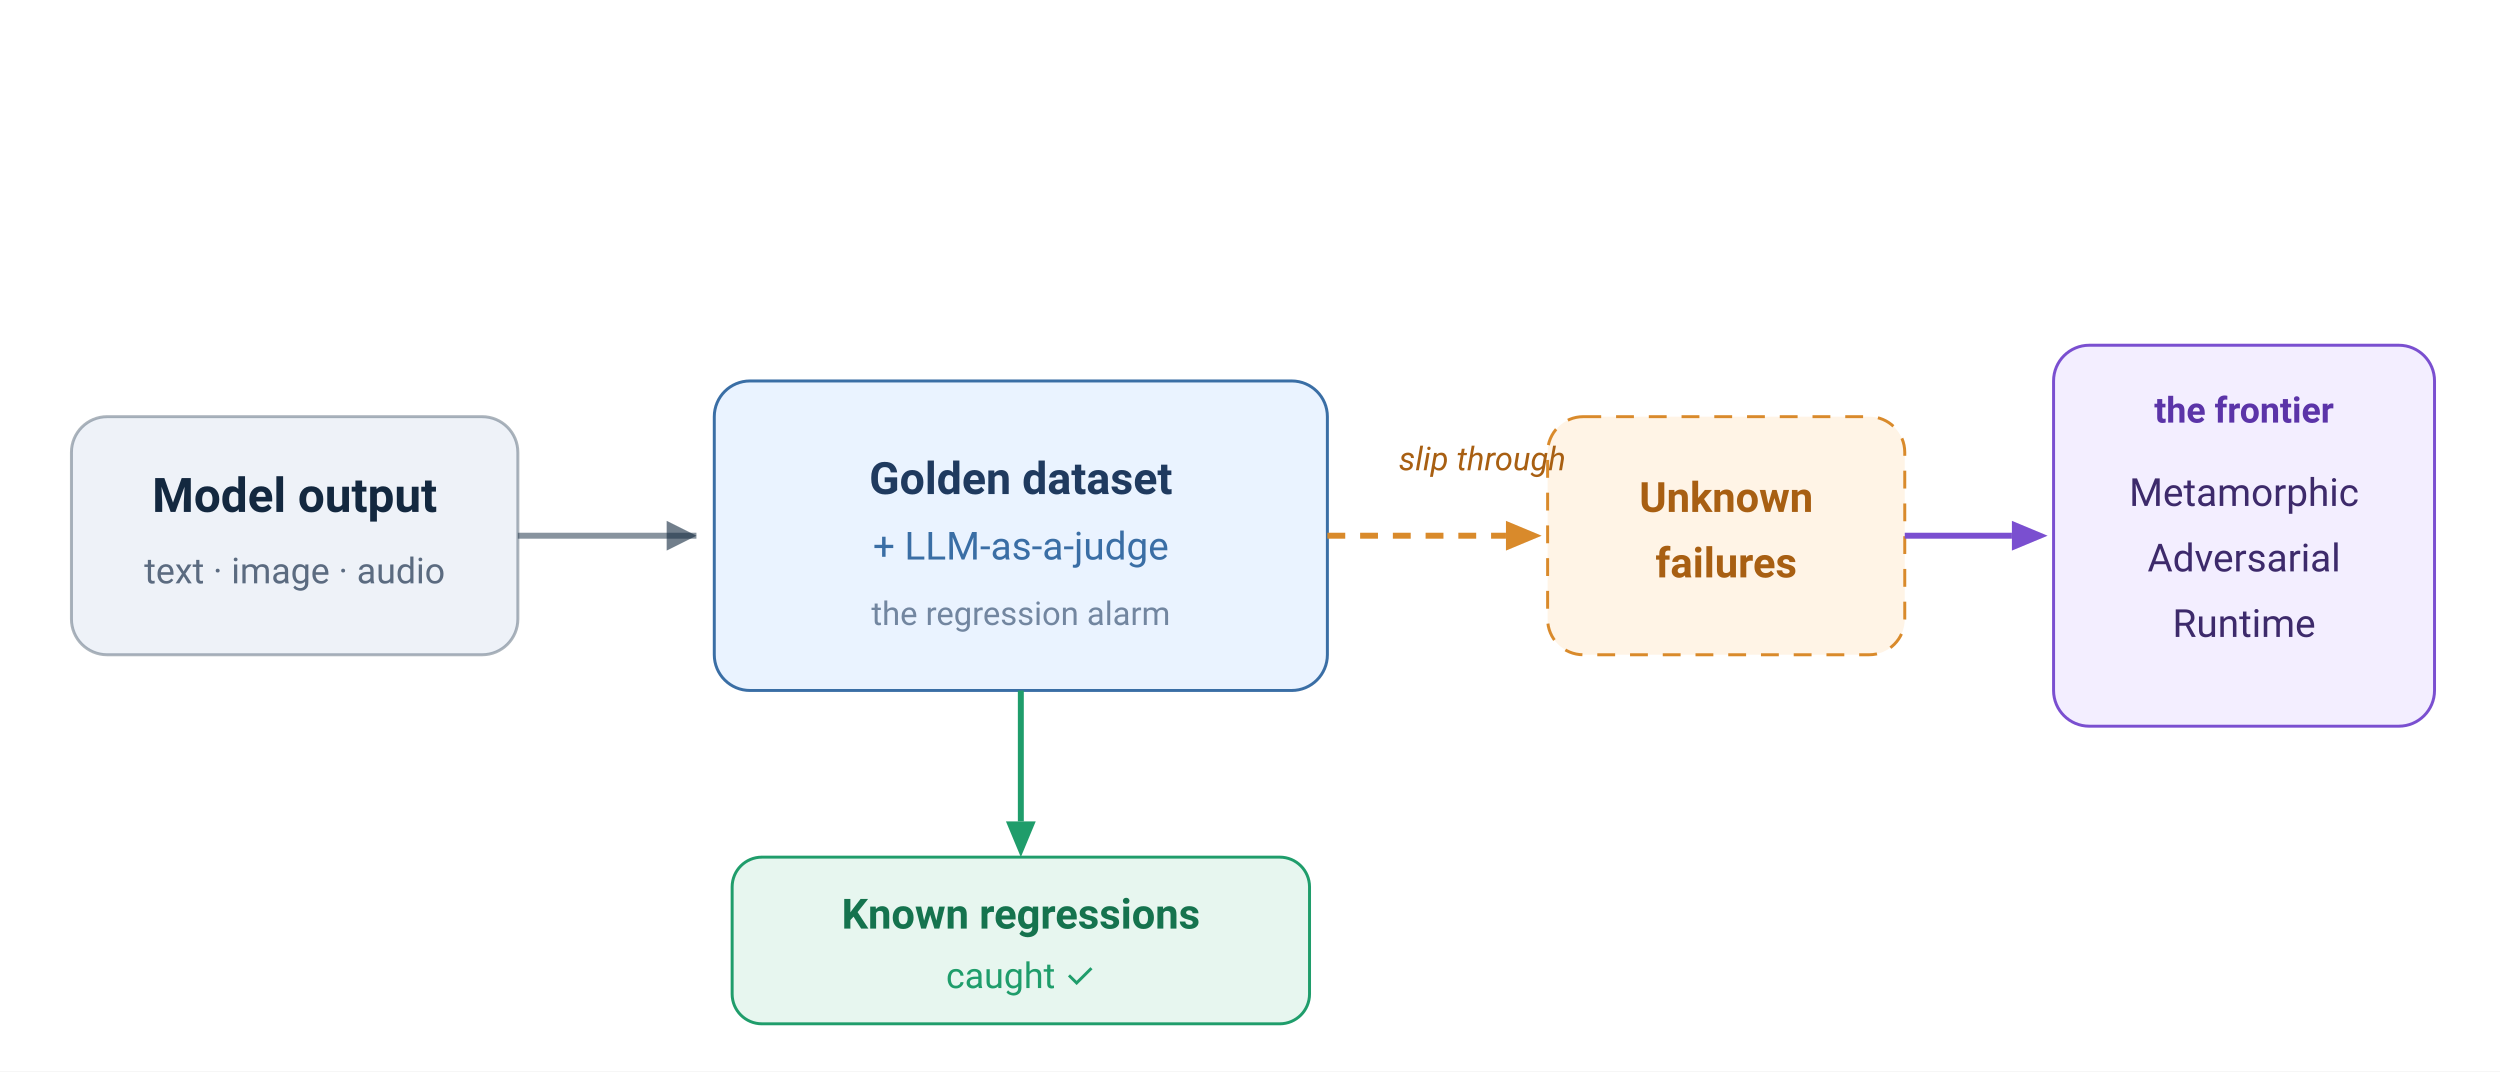
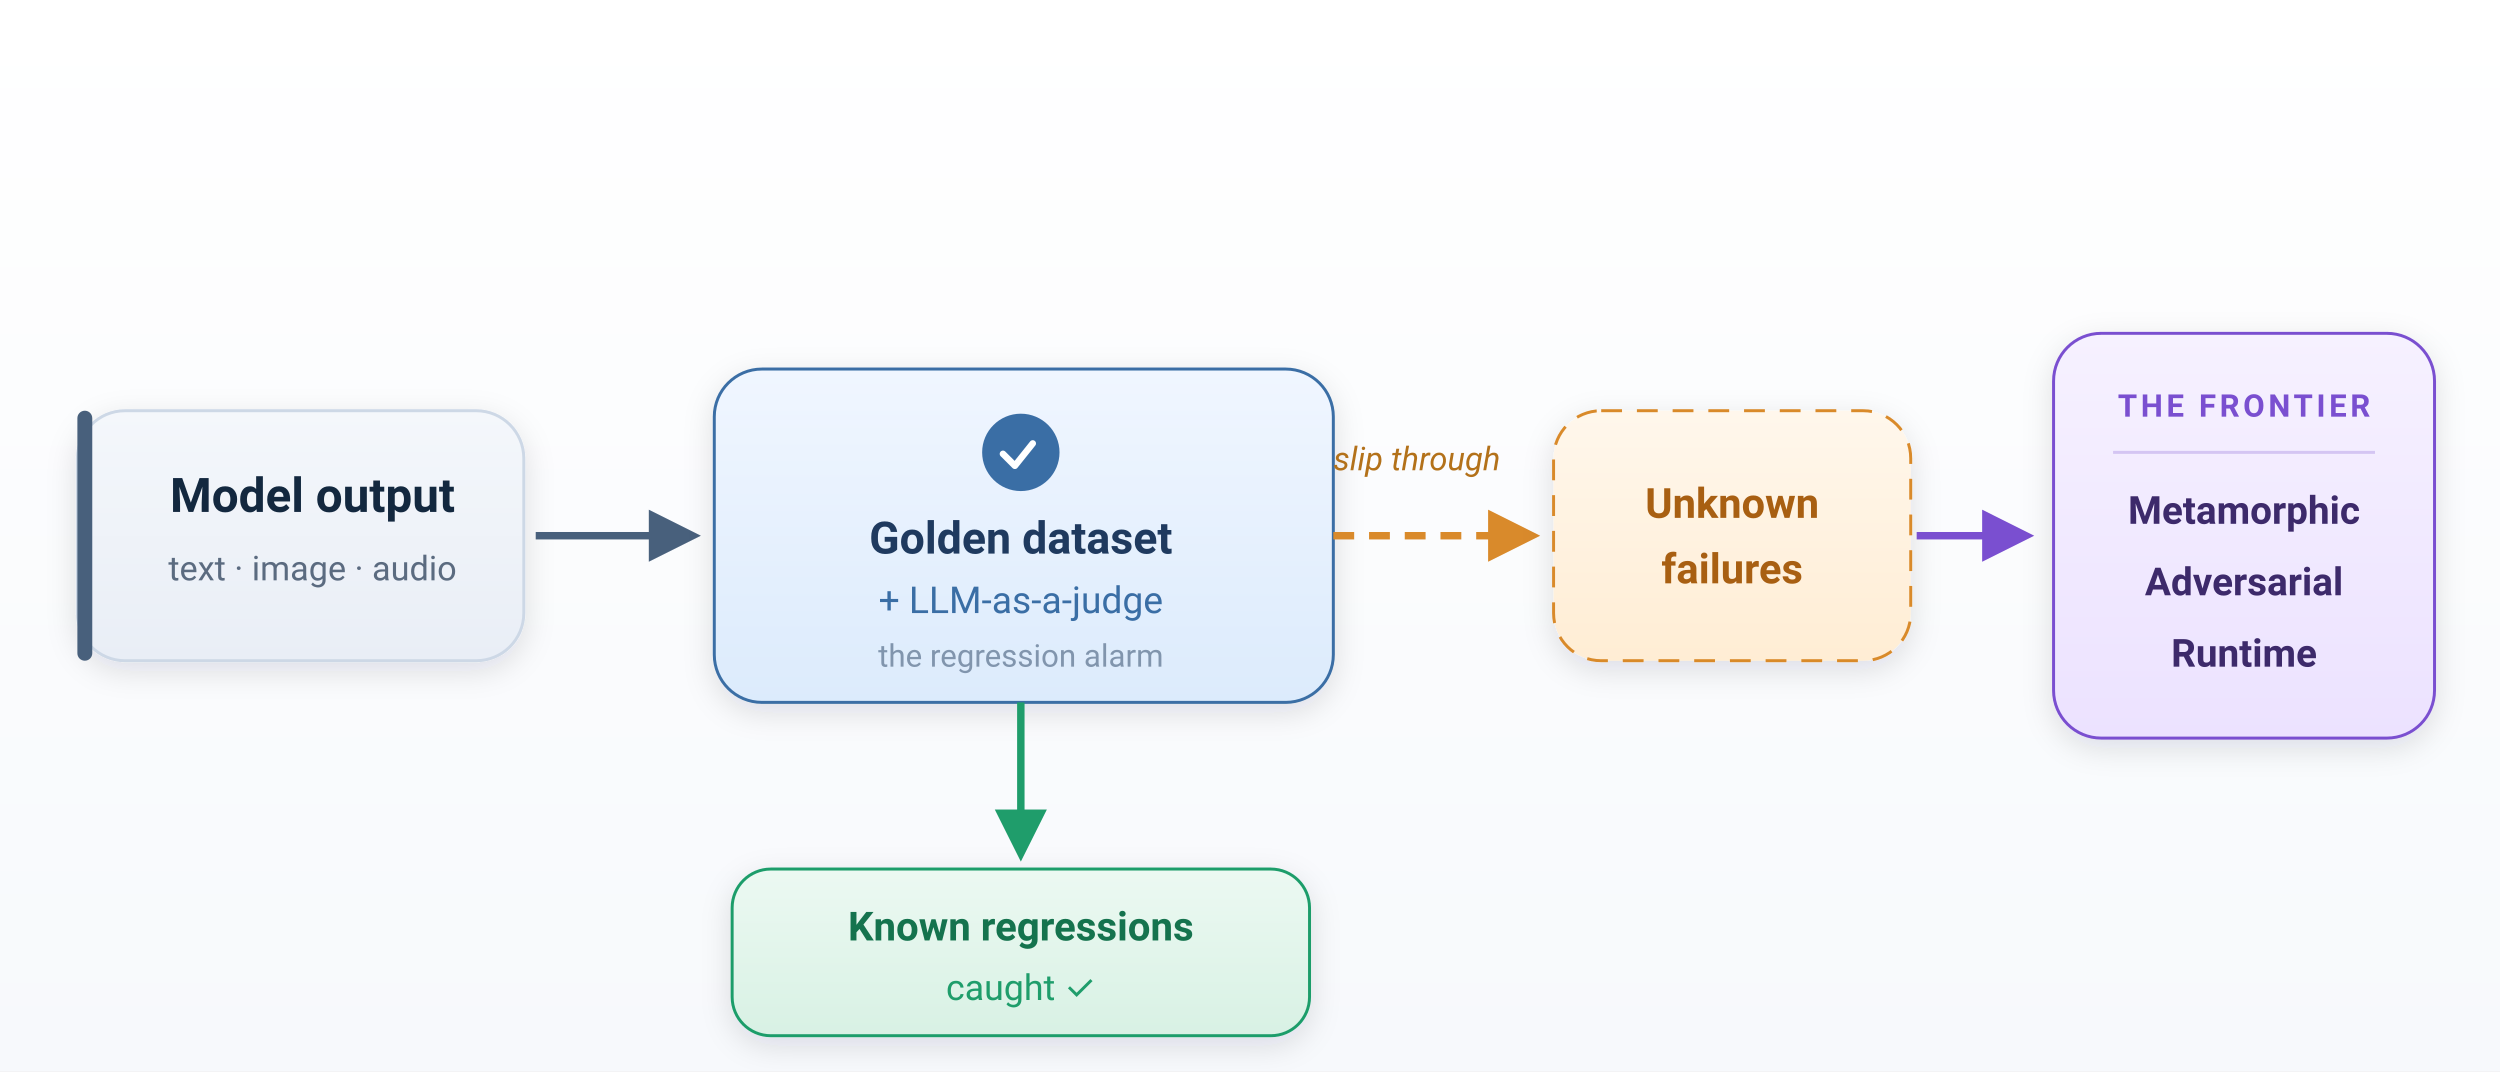
- <svg xmlns="http://www.w3.org/2000/svg" viewBox="0 0 840 360" role="img" font-family="-apple-system,Segoe UI,Roboto,Helvetica,Arial,sans-serif" aria-label="Model output passes through a golden-dataset filter: known regressions are caught, unknown failures slip through to metamorphic, adversarial, and runtime methods">
-   <rect width="840" height="360" fill="#ffffff" />
-   <rect x="24" y="140" width="150" height="80" rx="12" fill="#eef2f8" stroke="#13283f" stroke-opacity="0.35" />
-   <text x="99" y="172" text-anchor="middle" font-size="16" font-weight="600" fill="#13283f">Model output</text>
-   <text x="99" y="196" text-anchor="middle" font-size="12" fill="#5b6b80">text · image · audio</text>
-   <line x1="174" y1="180" x2="234" y2="180" stroke="#13283f" stroke-opacity="0.5" stroke-width="2" />
-   <polygon points="234,180 224,175 224,185" fill="#13283f" fill-opacity="0.6" />
-   <rect x="240" y="128" width="206" height="104" rx="12" fill="#eaf3ff" stroke="#3a6ea5" />
-   <text x="343" y="166" text-anchor="middle" font-size="15" font-weight="700" fill="#1f3a5f">Golden dataset</text>
-   <text x="343" y="188" text-anchor="middle" font-size="13" fill="#3a6ea5">+ LLM-as-a-judge</text>
-   <text x="343" y="210" text-anchor="middle" font-size="11" fill="#7286a0">the regression alarm</text>
-   <line x1="343" y1="232" x2="343" y2="276" stroke="#1f9d6b" stroke-width="2" />
-   <polygon points="343,288 338,276 348,276" fill="#1f9d6b" />
-   <rect x="246" y="288" width="194" height="56" rx="10" fill="#e7f6ef" stroke="#1f9d6b" />
-   <text x="343" y="312" text-anchor="middle" font-size="14" font-weight="600" fill="#15734e">Known regressions</text>
-   <text x="343" y="332" text-anchor="middle" font-size="12" fill="#1f9d6b">caught ✓</text>
-   <line x1="446" y1="180" x2="506" y2="180" stroke="#d98a2b" stroke-width="2" stroke-dasharray="6 5" />
-   <polygon points="518,180 506,175 506,185" fill="#d98a2b" />
-   <rect x="520" y="140" width="120" height="80" rx="12" fill="#fff4e6" stroke="#d98a2b" stroke-dasharray="6 5" />
-   <text x="580" y="172" text-anchor="middle" font-size="14" font-weight="700" fill="#a85f12">Unknown</text>
-   <text x="580" y="194" text-anchor="middle" font-size="14" font-weight="700" fill="#a85f12">failures</text>
-   <line x1="640" y1="180" x2="676" y2="180" stroke="#7a4fd0" stroke-width="2" />
-   <polygon points="688,180 676,175 676,185" fill="#7a4fd0" />
-   <rect x="690" y="116" width="128" height="128" rx="12" fill="#f3eeff" stroke="#7a4fd0" />
-   <text x="754" y="142" text-anchor="middle" font-size="12" font-weight="700" fill="#5b34a8">the frontier</text>
-   <text x="754" y="170" text-anchor="middle" font-size="13" fill="#3d2a6b">Metamorphic</text>
-   <text x="754" y="192" text-anchor="middle" font-size="13" fill="#3d2a6b">Adversarial</text>
-   <text x="754" y="214" text-anchor="middle" font-size="13" fill="#3d2a6b">Runtime</text>
-   <text x="470" y="158" font-size="11" fill="#a85f12" font-style="italic">slip through</text>
+ <svg xmlns="http://www.w3.org/2000/svg" viewBox="0 0 840 360" role="img" font-family="Montserrat,-apple-system,Segoe UI,Roboto,Helvetica,Arial,sans-serif" aria-label="Model output passes through a golden-dataset filter: known regressions are caught, unknown failures slip through to metamorphic, adversarial, and runtime methods">
+   <defs>
+     <linearGradient id="f1-bg" x1="0" y1="0" x2="0" y2="1">
+       <stop offset="0" stop-color="#ffffff" />
+       <stop offset="1" stop-color="#f7f9fc" />
+     </linearGradient>
+     <linearGradient id="f1-neutral" x1="0" y1="0" x2="0" y2="1">
+       <stop offset="0" stop-color="#f4f7fb" />
+       <stop offset="1" stop-color="#e9eef6" />
+     </linearGradient>
+     <linearGradient id="f1-blue" x1="0" y1="0" x2="0" y2="1">
+       <stop offset="0" stop-color="#f0f6ff" />
+       <stop offset="1" stop-color="#dcebfc" />
+     </linearGradient>
+     <linearGradient id="f1-green" x1="0" y1="0" x2="0" y2="1">
+       <stop offset="0" stop-color="#ecf9f2" />
+       <stop offset="1" stop-color="#d8f1e4" />
+     </linearGradient>
+     <linearGradient id="f1-amber" x1="0" y1="0" x2="0" y2="1">
+       <stop offset="0" stop-color="#fff7ec" />
+       <stop offset="1" stop-color="#ffedd4" />
+     </linearGradient>
+     <linearGradient id="f1-purple" x1="0" y1="0" x2="0" y2="1">
+       <stop offset="0" stop-color="#f6f1ff" />
+       <stop offset="1" stop-color="#ece2ff" />
+     </linearGradient>
+     <filter id="f1-shadow" x="-20%" y="-20%" width="140%" height="160%">
+       <feDropShadow dx="0" dy="3" stdDeviation="5" flood-color="#13283f" flood-opacity="0.12" />
+     </filter>
+     <marker id="f1-arrow-ink" viewBox="0 0 10 10" refX="8" refY="5" markerWidth="7" markerHeight="7" orient="auto-start-reverse">
+       <path d="M0 0L10 5L0 10z" fill="#48607c" />
+     </marker>
+     <marker id="f1-arrow-green" viewBox="0 0 10 10" refX="8" refY="5" markerWidth="7" markerHeight="7" orient="auto-start-reverse">
+       <path d="M0 0L10 5L0 10z" fill="#1f9d6b" />
+     </marker>
+     <marker id="f1-arrow-amber" viewBox="0 0 10 10" refX="8" refY="5" markerWidth="7" markerHeight="7" orient="auto-start-reverse">
+       <path d="M0 0L10 5L0 10z" fill="#d98a2b" />
+     </marker>
+     <marker id="f1-arrow-purple" viewBox="0 0 10 10" refX="8" refY="5" markerWidth="7" markerHeight="7" orient="auto-start-reverse">
+       <path d="M0 0L10 5L0 10z" fill="#7a4fd0" />
+     </marker>
+   </defs>
+   <rect width="840" height="360" fill="url(#f1-bg)" />
+   <g filter="url(#f1-shadow)">
+     <rect x="26" y="138" width="150" height="84" rx="16" fill="url(#f1-neutral)" stroke="#cdd8e6" />
+   </g>
+   <rect x="26" y="138" width="5" height="84" rx="2.5" fill="#48607c" />
+   <text x="105" y="172" text-anchor="middle" font-size="16" font-weight="700" fill="#13283f">Model output</text>
+   <text x="105" y="195" text-anchor="middle" font-size="11.5" fill="#5b6b80">text · image · audio</text>
+   <line x1="180" y1="180" x2="232" y2="180" stroke="#48607c" stroke-width="2.5" marker-end="url(#f1-arrow-ink)" />
+   <g filter="url(#f1-shadow)">
+     <rect x="240" y="124" width="208" height="112" rx="16" fill="url(#f1-blue)" stroke="#3a6ea5" />
+   </g>
+   <circle cx="343" cy="152" r="13" fill="#3a6ea5" />
+   <path d="M337 152.5l4 4 6-7.5" fill="none" stroke="#fff" stroke-width="2.2" stroke-linecap="round" stroke-linejoin="round" />
+   <text x="343" y="186" text-anchor="middle" font-size="15" font-weight="700" fill="#1f3a5f">Golden dataset</text>
+   <text x="343" y="206" text-anchor="middle" font-size="12.5" fill="#3a6ea5">+ LLM-as-a-judge</text>
+   <text x="343" y="224" text-anchor="middle" font-size="10.5" fill="#8195ad">the regression alarm</text>
+   <line x1="343" y1="236" x2="343" y2="286" stroke="#1f9d6b" stroke-width="2.5" marker-end="url(#f1-arrow-green)" />
+   <g filter="url(#f1-shadow)">
+     <rect x="246" y="292" width="194" height="56" rx="13" fill="url(#f1-green)" stroke="#1f9d6b" />
+   </g>
+   <text x="343" y="316" text-anchor="middle" font-size="13.5" font-weight="700" fill="#15734e">Known regressions</text>
+   <text x="343" y="336" text-anchor="middle" font-size="12" fill="#1f9d6b">caught ✓</text>
+   <text x="448" y="158" font-size="11" fill="#b3711a" font-style="italic">slip through</text>
+   <line x1="448" y1="180" x2="514" y2="180" stroke="#d98a2b" stroke-width="2.5" stroke-dasharray="7 5" marker-end="url(#f1-arrow-amber)" />
+   <g filter="url(#f1-shadow)">
+     <rect x="522" y="138" width="120" height="84" rx="16" fill="url(#f1-amber)" stroke="#d98a2b" stroke-dasharray="7 5" />
+   </g>
+   <text x="582" y="174" text-anchor="middle" font-size="14" font-weight="700" fill="#a85f12">Unknown</text>
+   <text x="582" y="196" text-anchor="middle" font-size="14" font-weight="700" fill="#a85f12">failures</text>
+   <line x1="644" y1="180" x2="680" y2="180" stroke="#7a4fd0" stroke-width="2.5" marker-end="url(#f1-arrow-purple)" />
+   <g filter="url(#f1-shadow)">
+     <rect x="690" y="112" width="128" height="136" rx="16" fill="url(#f1-purple)" stroke="#7a4fd0" />
+   </g>
+   <text x="754" y="140" text-anchor="middle" font-size="10.5" font-weight="700" fill="#7a4fd0" letter-spacing="1.2">THE FRONTIER</text>
+   <line x1="710" y1="152" x2="798" y2="152" stroke="#7a4fd0" stroke-opacity="0.25" />
+   <text x="754" y="176" text-anchor="middle" font-size="13" font-weight="600" fill="#3d2a6b">Metamorphic</text>
+   <text x="754" y="200" text-anchor="middle" font-size="13" font-weight="600" fill="#3d2a6b">Adversarial</text>
+   <text x="754" y="224" text-anchor="middle" font-size="13" font-weight="600" fill="#3d2a6b">Runtime</text>
</svg>
